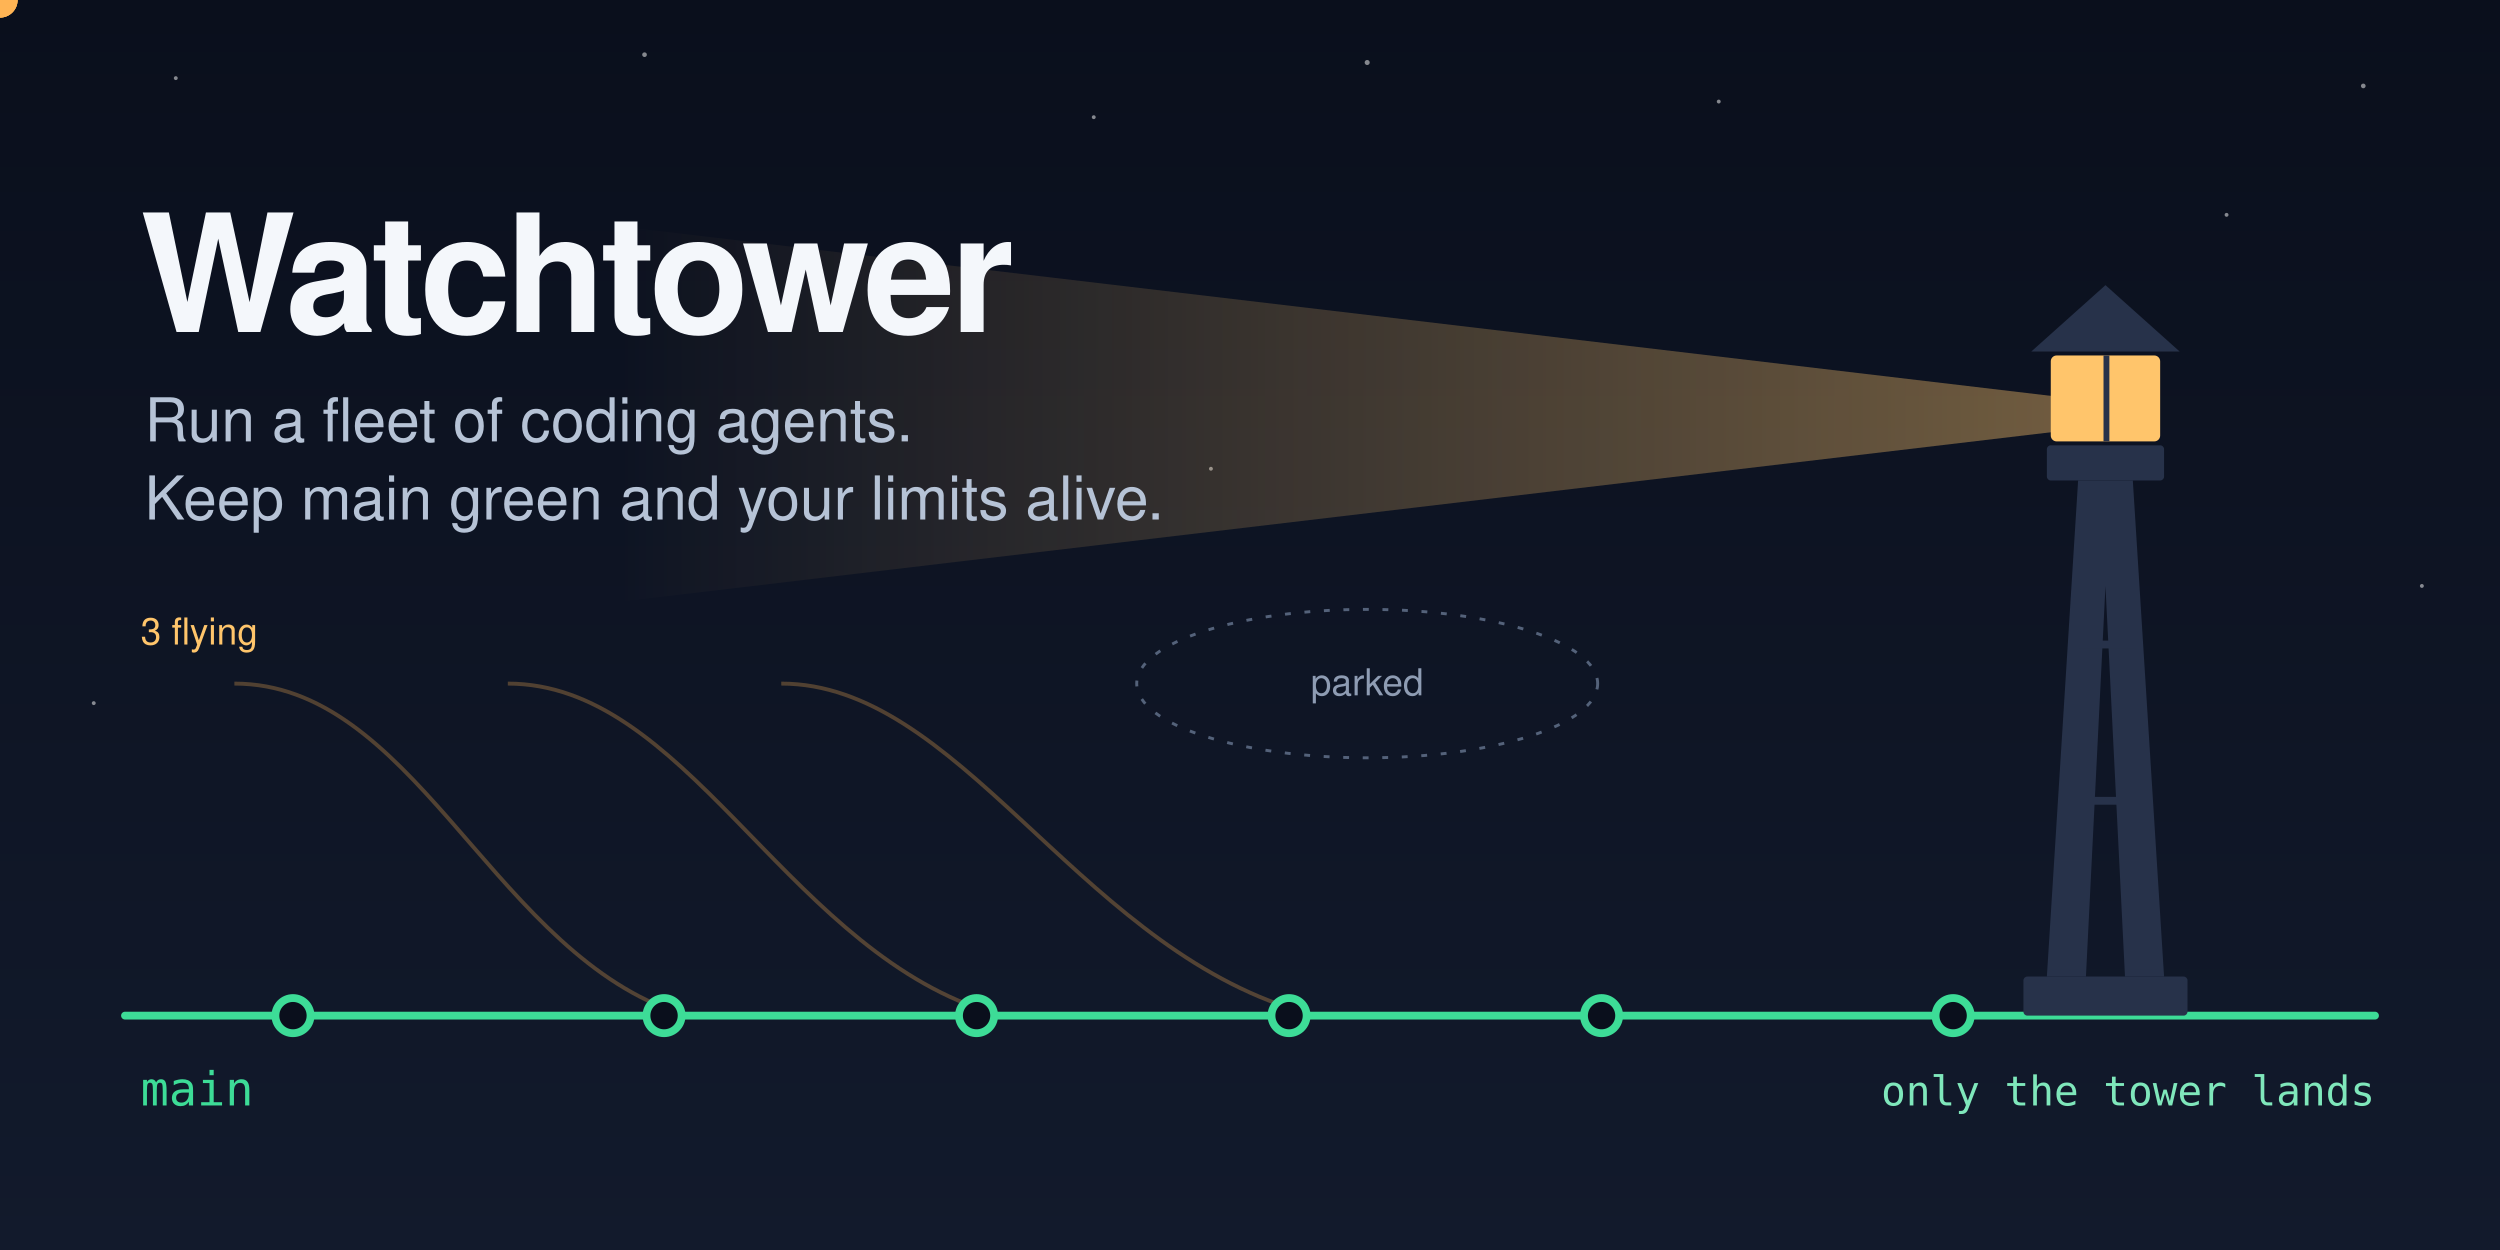
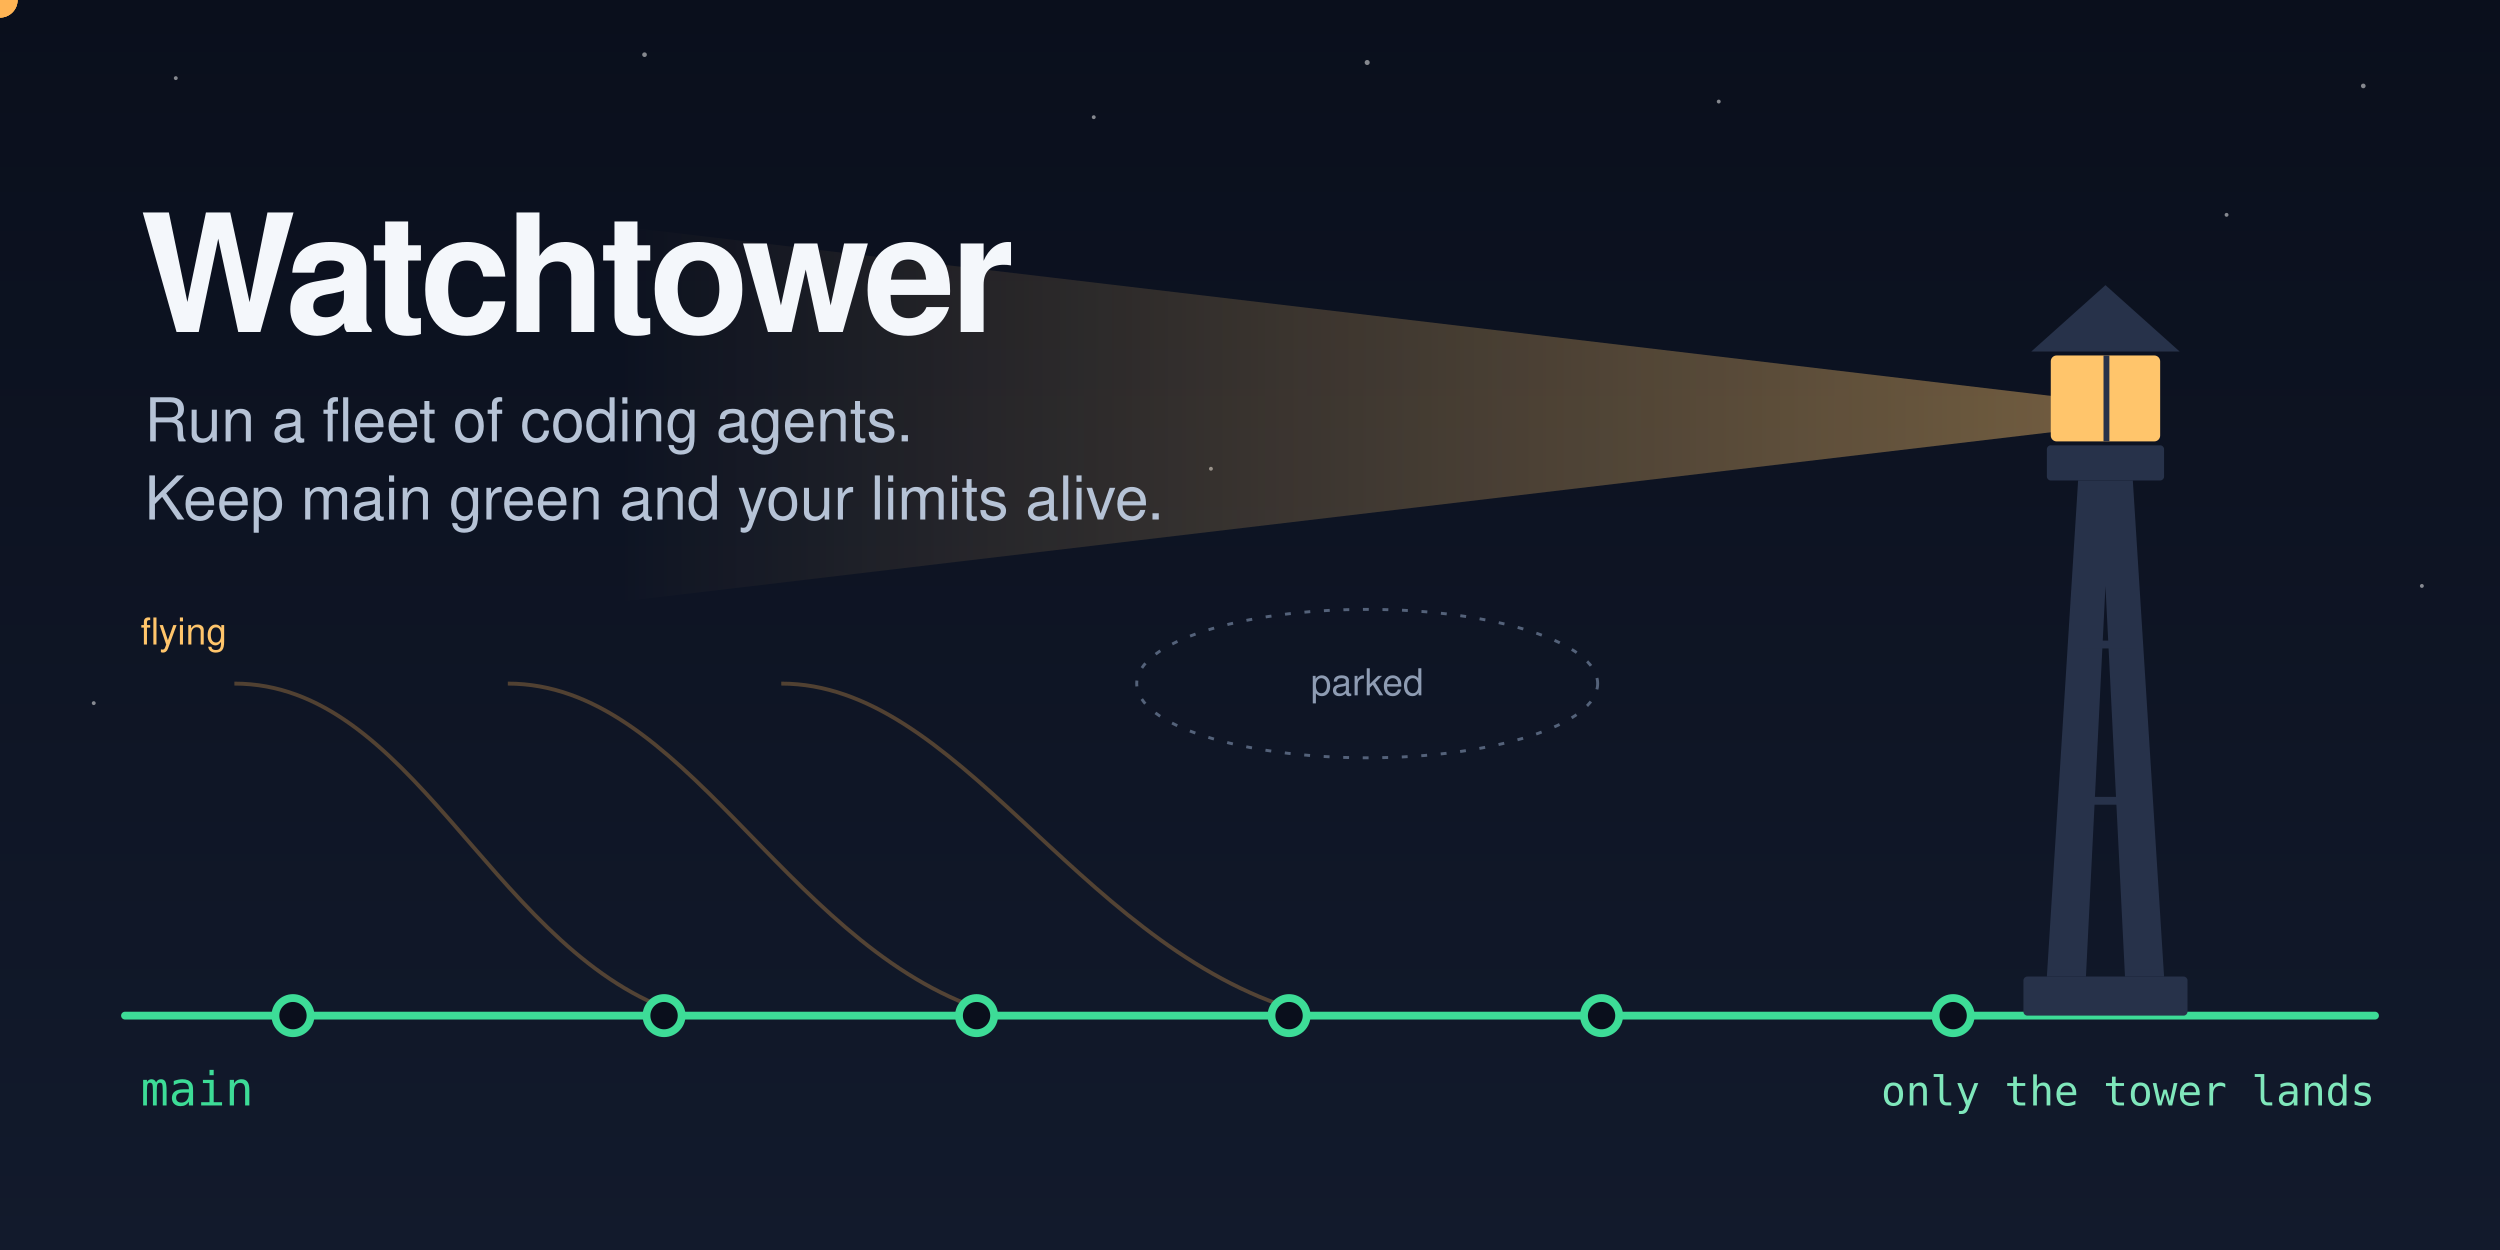
- <svg xmlns="http://www.w3.org/2000/svg" viewBox="0 0 1280 640" width="1280" height="640" role="img" aria-label="Watchtower: a lit tower watches three agents land on the main branch while five others wait parked in a holding ring.">
+ <svg xmlns="http://www.w3.org/2000/svg" viewBox="0 0 1280 640" width="1280" height="640" role="img" aria-label="Watchtower: a lit tower watches agents land on the main branch while others wait parked in a holding ring.">
  <defs>
    <linearGradient id="sky" x1="0" y1="0" x2="0" y2="1">
      <stop offset="0" stop-color="#0A0F1C" />
      <stop offset="1" stop-color="#121A2C" />
    </linearGradient>
    <linearGradient id="beam" x1="1" y1="0" x2="0" y2="0">
      <stop offset="0" stop-color="#FFC56B" stop-opacity=".42" />
      <stop offset="1" stop-color="#FFC56B" stop-opacity="0" />
    </linearGradient>
    <style>
      text{font-family:-apple-system,BlinkMacSystemFont,"Segoe UI",Helvetica,Arial,sans-serif}
      .mono{font-family:ui-monospace,SFMono-Regular,Menlo,Consolas,monospace}
    </style>
  </defs>
  <rect width="1280" height="640" fill="url(#sky)" />
  <g fill="#fff" opacity=".5">
    <circle cx="90" cy="40" r="1" />
    <circle cx="330" cy="28" r="1.2" />
    <circle cx="560" cy="60" r="1" />
    <circle cx="700" cy="32" r="1.3" />
    <circle cx="880" cy="52" r="1" />
    <circle cx="1210" cy="44" r="1.2" />
    <circle cx="1140" cy="110" r="1" />
    <circle cx="620" cy="240" r="1" />
    <circle cx="48" cy="360" r="1" />
    <circle cx="1240" cy="300" r="1" />
  </g>
  <g transform="translate(1078 212)">
    <polygon points="0,-6 -760,-96 -760,96 0,6" fill="url(#beam)">
      <animateTransform attributeName="transform" type="rotate" values="-13;11;-13" dur="9s" repeatCount="indefinite" calcMode="spline" keySplines=".45 0 .55 1;.45 0 .55 1" />
    </polygon>
  </g>
  <text x="72" y="170" font-size="84" font-weight="750" letter-spacing="-2.5" fill="#F4F7FB">Watchtower</text>
  <text x="74" y="226" font-size="31" fill="#B6C3D6">Run a fleet of coding agents.</text>
  <text x="74" y="266" font-size="31" fill="#B6C3D6">Keep main green and your limits alive.</text>
  <ellipse cx="700" cy="350" rx="118" ry="38" fill="none" stroke="#54627A" stroke-width="1.5" stroke-dasharray="3 7" />
  <g fill="#7C8AA2">
    <circle r="7">
      <animateMotion dur="14s" repeatCount="indefinite" path="M818,350 a118,38 0 1,0 -236,0 a118,38 0 1,0 236,0" />
    </circle>
    <circle r="7">
      <animateMotion dur="14s" begin="-2.8s" repeatCount="indefinite" path="M818,350 a118,38 0 1,0 -236,0 a118,38 0 1,0 236,0" />
    </circle>
    <circle r="7">
      <animateMotion dur="14s" begin="-5.6s" repeatCount="indefinite" path="M818,350 a118,38 0 1,0 -236,0 a118,38 0 1,0 236,0" />
    </circle>
    <circle r="7">
      <animateMotion dur="14s" begin="-8.4s" repeatCount="indefinite" path="M818,350 a118,38 0 1,0 -236,0 a118,38 0 1,0 236,0" />
    </circle>
    <circle r="7">
      <animateMotion dur="14s" begin="-11.2s" repeatCount="indefinite" path="M818,350 a118,38 0 1,0 -236,0 a118,38 0 1,0 236,0" />
    </circle>
  </g>
  <text x="700" y="356" text-anchor="middle" font-size="19" fill="#8E9CB3">parked</text>
  <g fill="none" stroke="#FFB454" stroke-opacity=".28" stroke-width="2">
    <path id="a" d="M120,350 C210,350 250,480 340,516" />
    <path id="b" d="M260,350 C350,350 400,480 500,516" />
    <path id="c" d="M400,350 C490,350 550,480 660,516" />
  </g>
  <g fill="#FFB454">
    <circle r="9">
      <animateMotion dur="6s" repeatCount="indefinite" path="M120,350 C210,350 250,480 340,516" />
      <animate attributeName="opacity" values="0;1;1;0" keyTimes="0;.08;.92;1" dur="6s" repeatCount="indefinite" />
    </circle>
    <circle r="9">
      <animateMotion dur="6s" begin="-2s" repeatCount="indefinite" path="M260,350 C350,350 400,480 500,516" />
      <animate attributeName="opacity" values="0;1;1;0" keyTimes="0;.08;.92;1" dur="6s" begin="-2s" repeatCount="indefinite" />
    </circle>
    <circle r="9">
      <animateMotion dur="6s" begin="-4s" repeatCount="indefinite" path="M400,350 C490,350 550,480 660,516" />
      <animate attributeName="opacity" values="0;1;1;0" keyTimes="0;.08;.92;1" dur="6s" begin="-4s" repeatCount="indefinite" />
    </circle>
  </g>
-   <text x="72" y="330" font-size="19" fill="#FFC56B">3 flying</text>
+   <text x="72" y="330" font-size="19" fill="#FFC56B">flying</text>
  <line x1="64" y1="520" x2="1216" y2="520" stroke="#3DDC97" stroke-width="4" stroke-linecap="round" />
  <g fill="#0A0F1C" stroke="#3DDC97" stroke-width="4">
    <circle cx="150" cy="520" r="9" />
    <circle cx="340" cy="520" r="9" />
    <circle cx="500" cy="520" r="9" />
    <circle cx="660" cy="520" r="9" />
    <circle cx="820" cy="520" r="9" />
    <circle cx="1000" cy="520" r="9" />
  </g>
  <text x="72" y="566" class="mono" font-size="24" fill="#3DDC97">main</text>
  <text x="1216" y="566" text-anchor="end" class="mono" font-size="21" fill="#7FE7BB">only the tower lands</text>
  <g fill="#27324A">
    <polygon points="1048,500 1064,246 1092,246 1108,500 1088,500 1078,300 1068,500" />
    <rect x="1036" y="500" width="84" height="20" rx="2" />
    <rect x="1048" y="228" width="60" height="18" rx="2" />
    <polygon points="1040,180 1116,180 1078,146" />
  </g>
  <g stroke="#27324A" stroke-width="4">
    <line x1="1064" y1="330" x2="1094" y2="330" />
    <line x1="1059" y1="410" x2="1099" y2="410" />
  </g>
  <rect x="1050" y="182" width="56" height="44" rx="3" fill="#FFC56B" />
  <rect x="1077" y="182" width="3" height="44" fill="#27324A" />
</svg>
